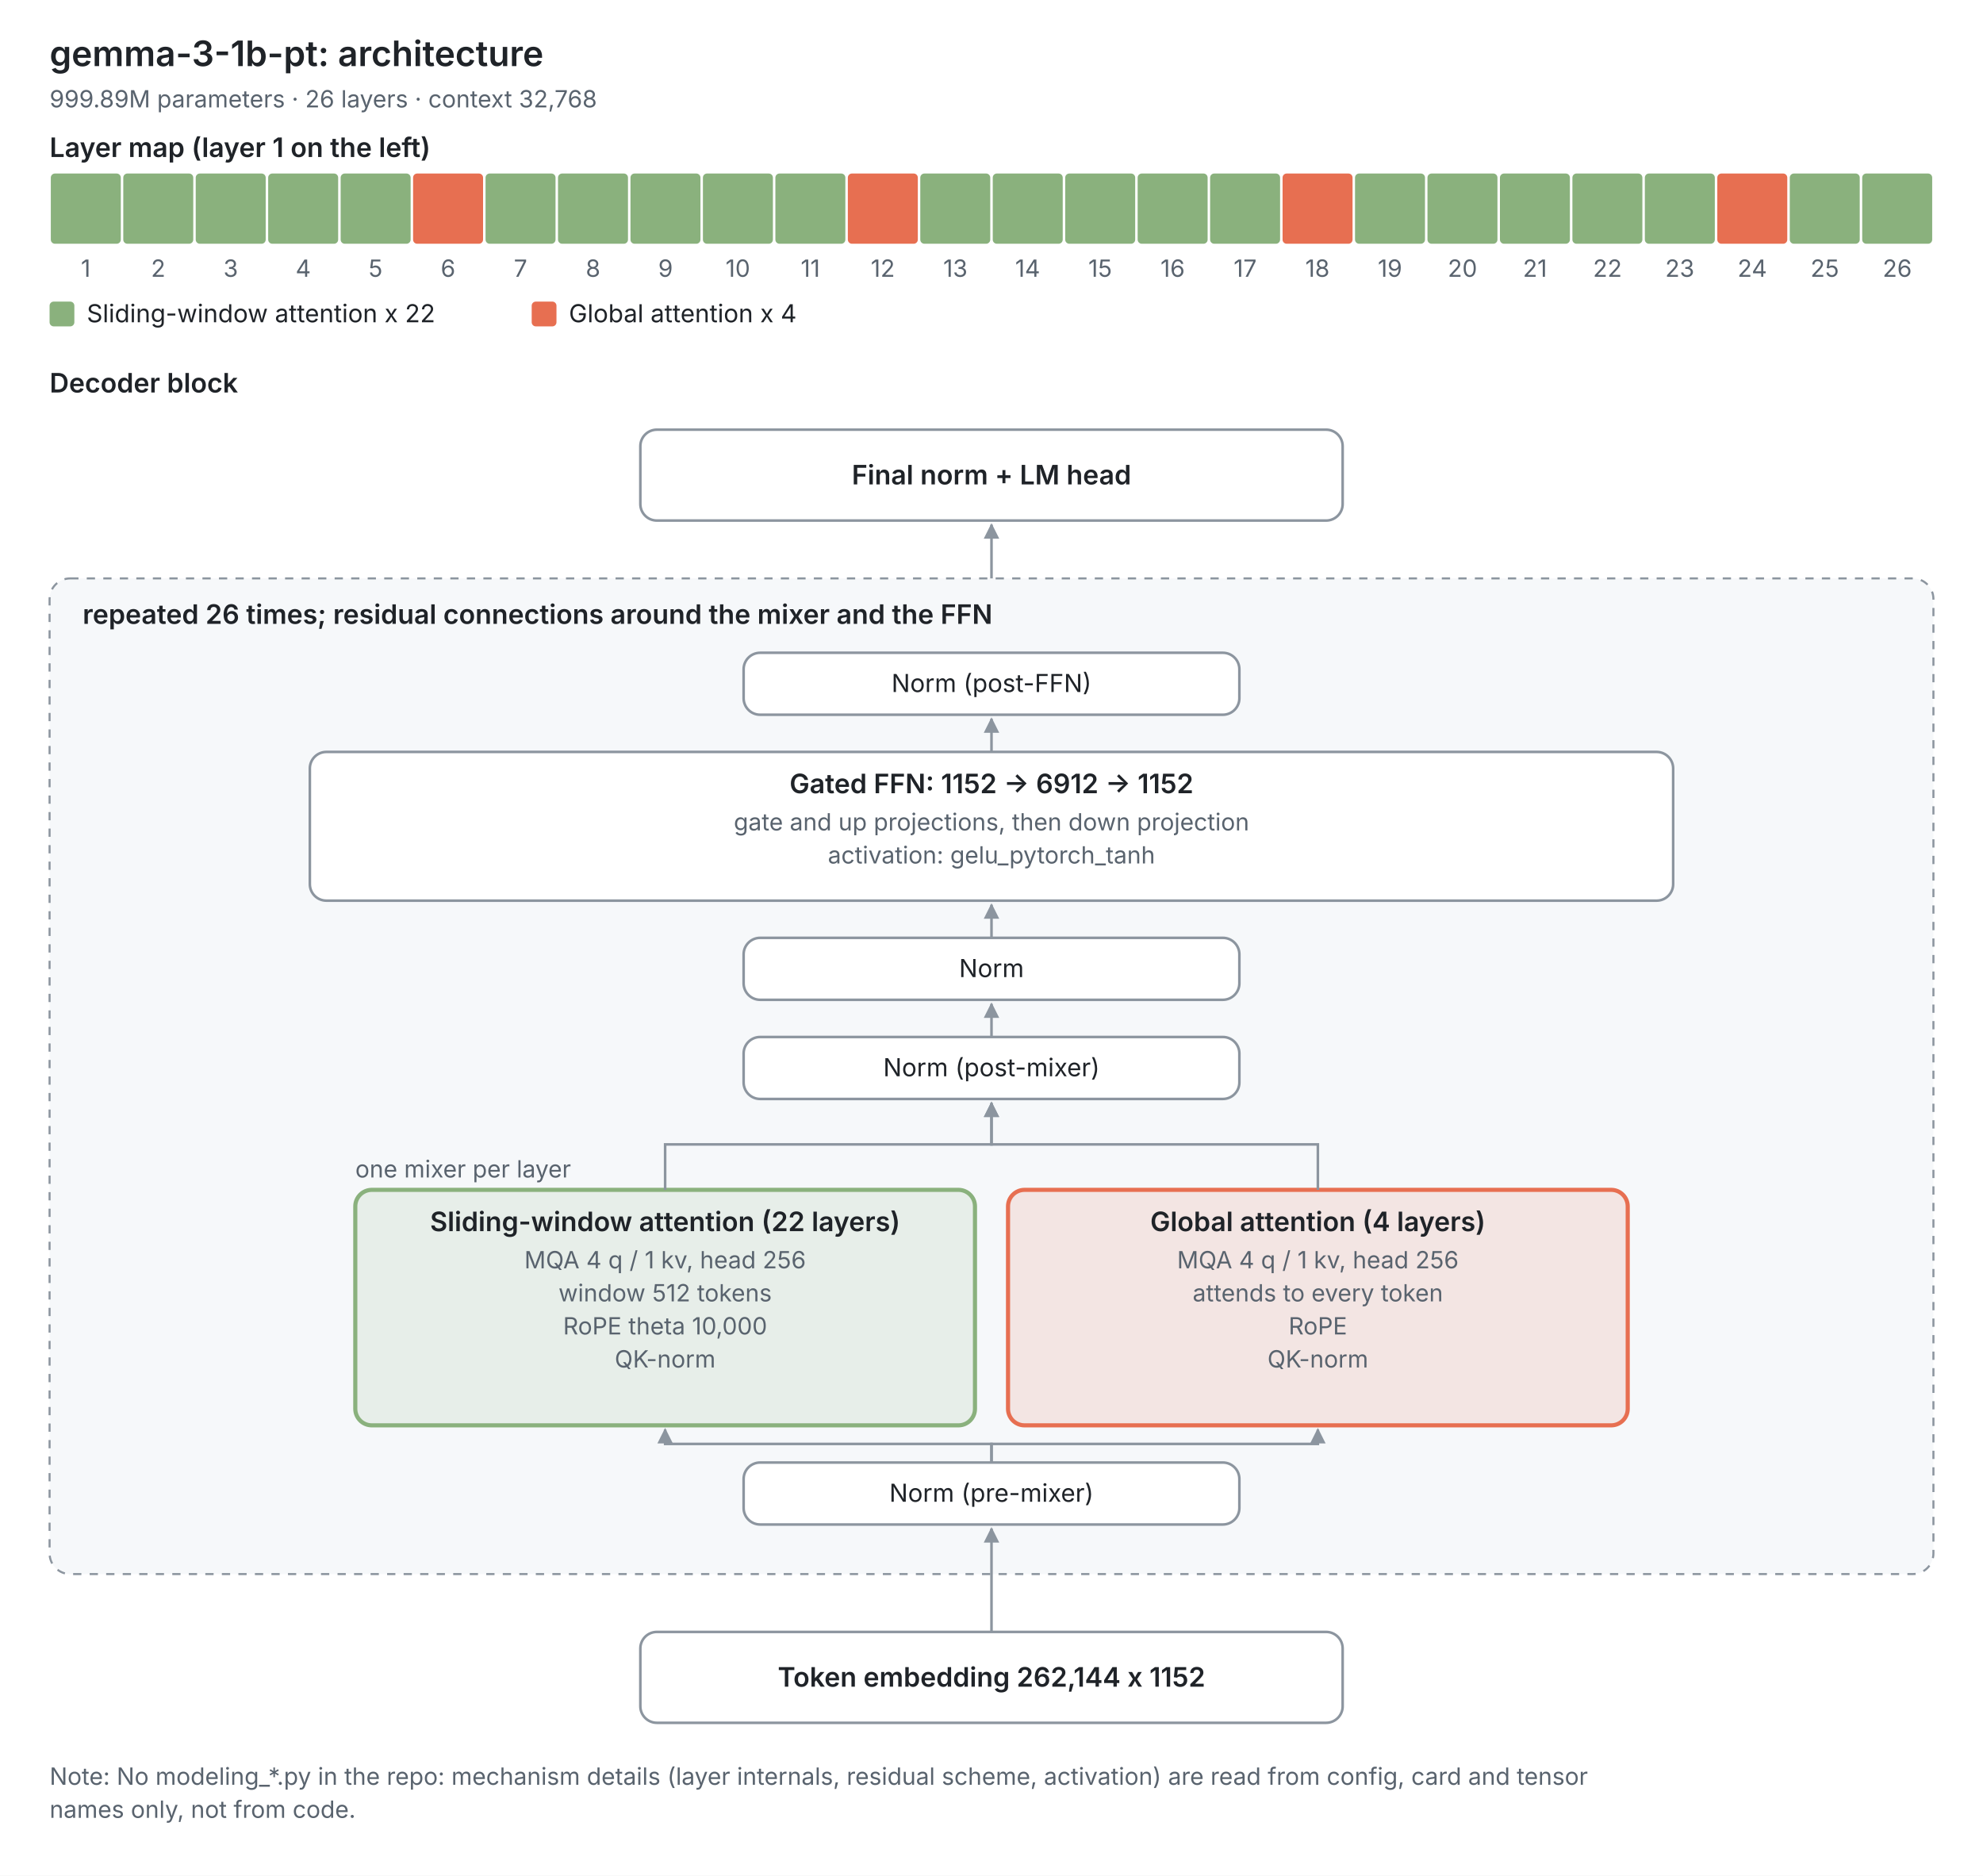
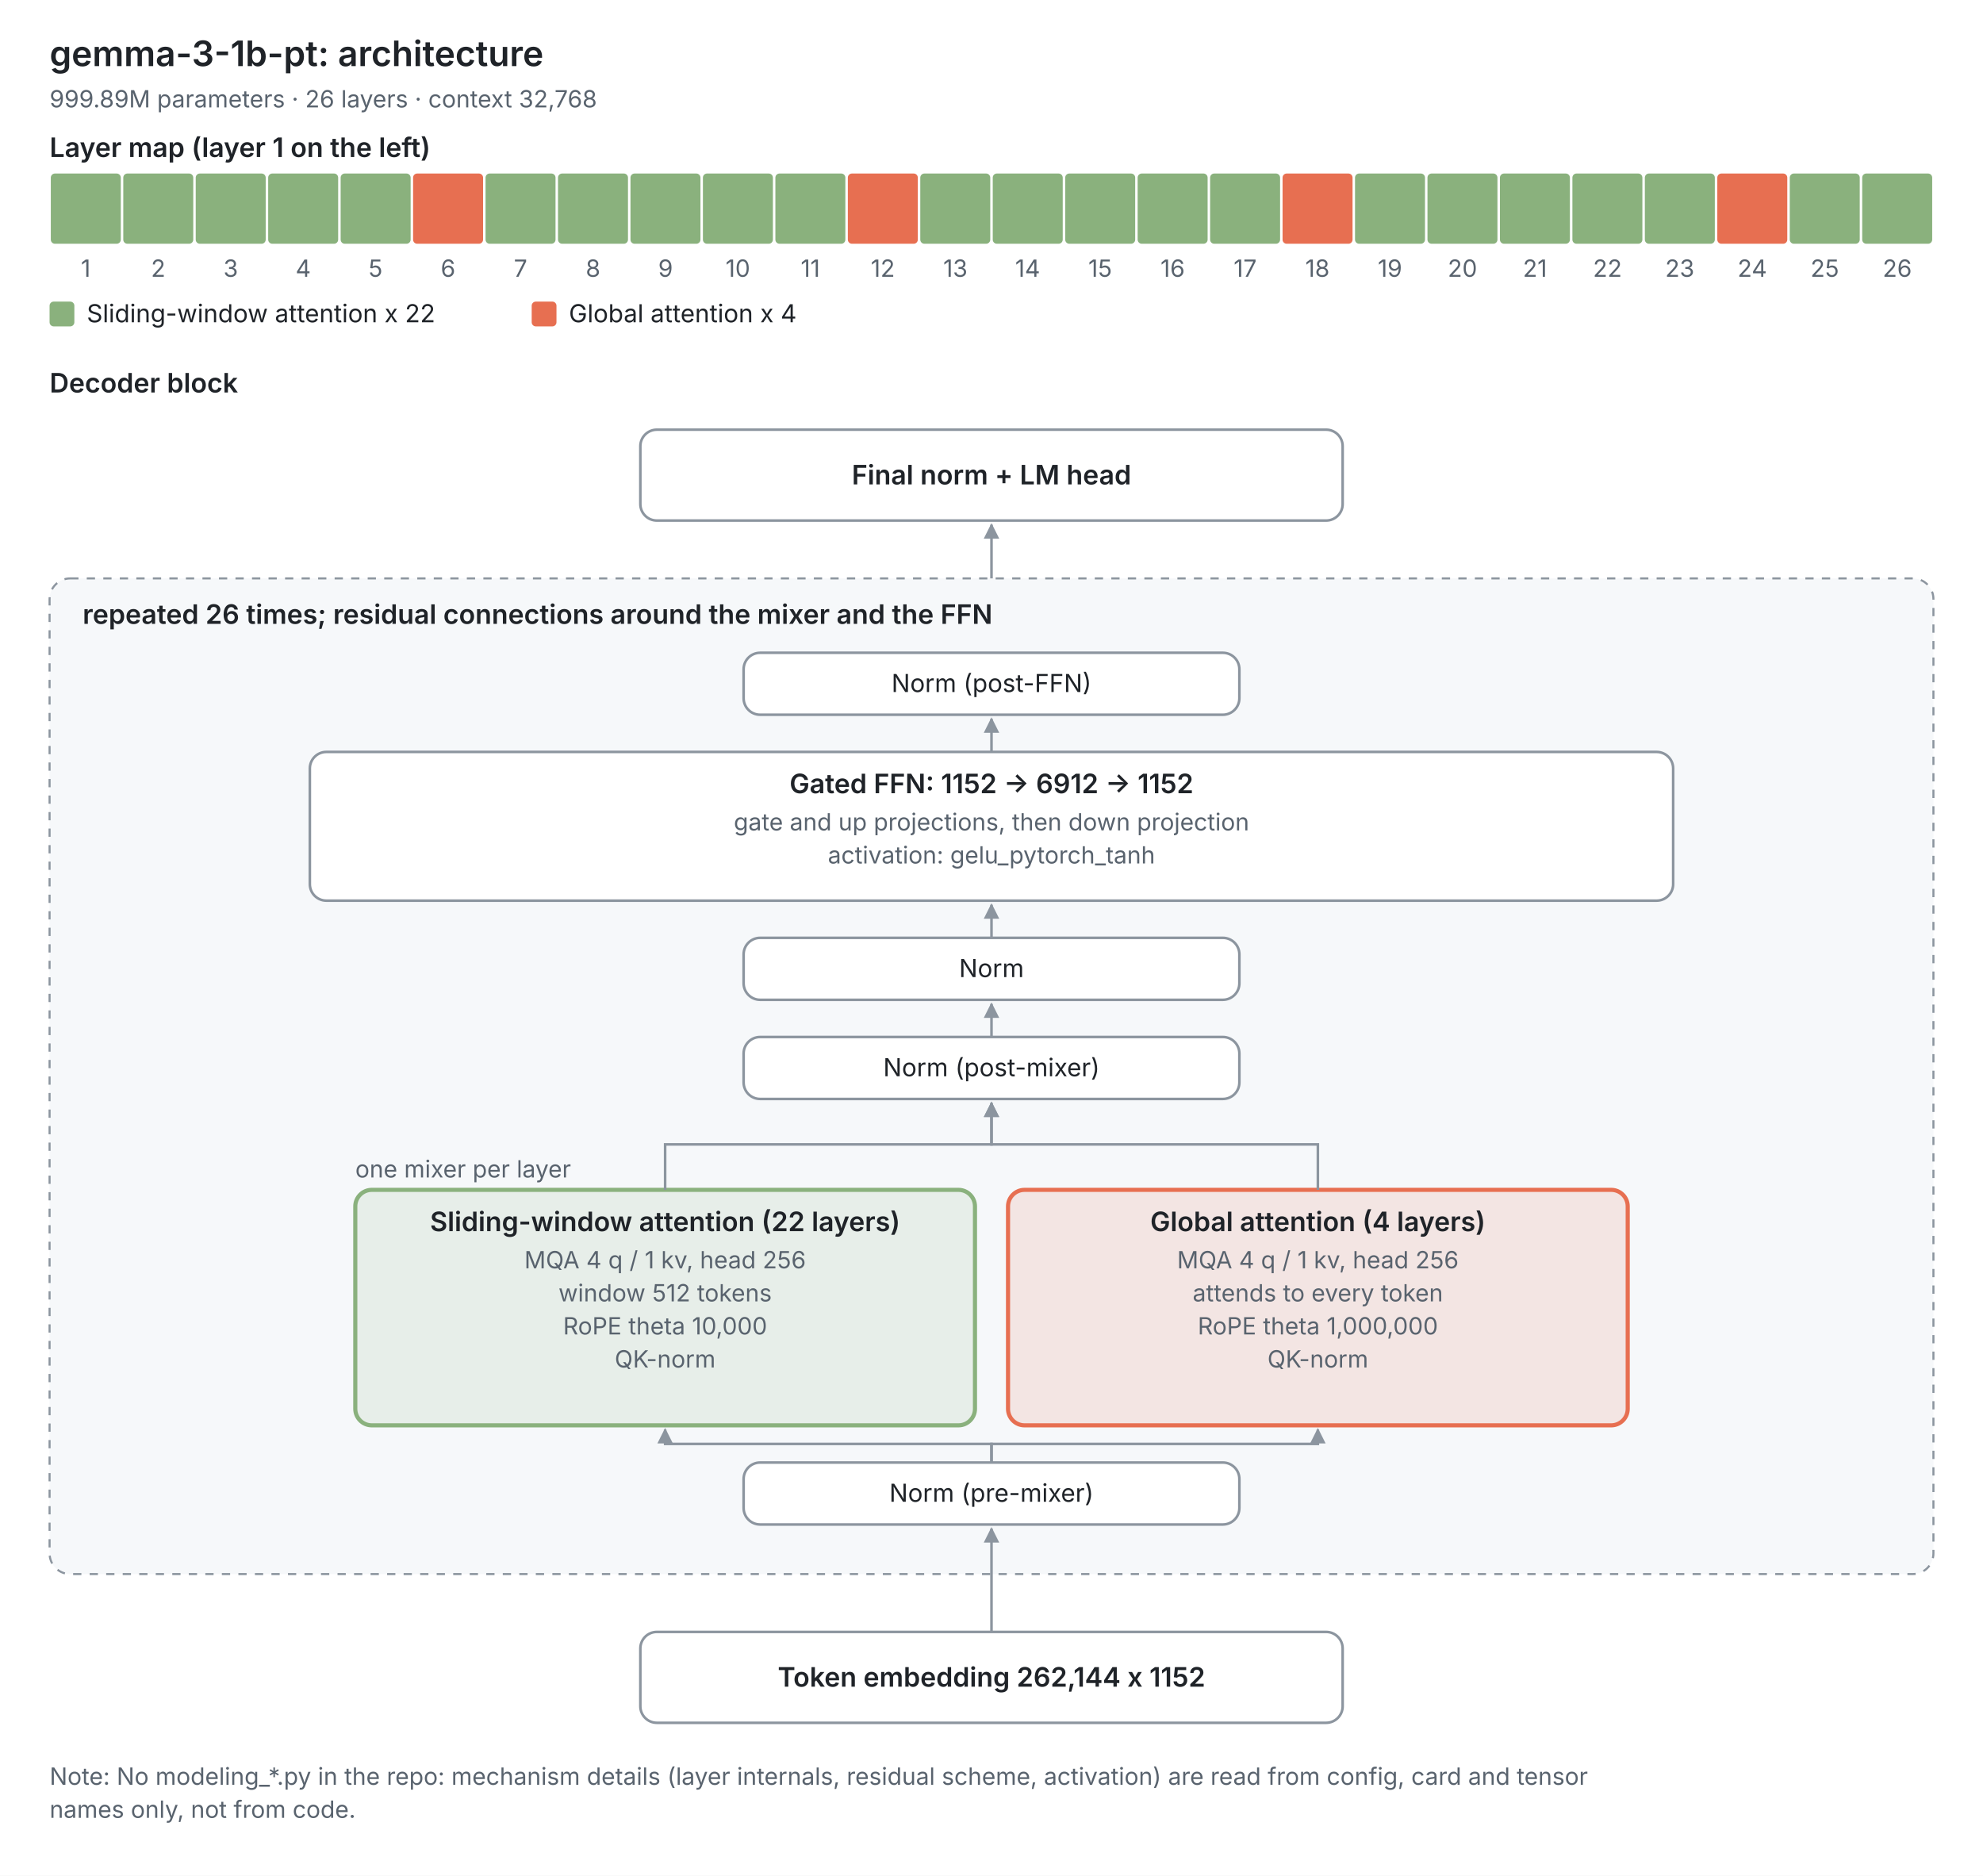
<svg xmlns="http://www.w3.org/2000/svg" viewBox="0 0 960 908" role="img" aria-label="gemma-3-1b-pt architecture">
  <style>
.t{font:600 17px system-ui,-apple-system,Segoe UI,sans-serif;fill:#1f2328}
.h{font:600 13px system-ui,-apple-system,Segoe UI,sans-serif;fill:#1f2328}
.b{font:12px system-ui,-apple-system,Segoe UI,sans-serif;fill:#1f2328}
.q{font:11.5px system-ui,-apple-system,Segoe UI,sans-serif;fill:#59636e}
.edge{stroke:#8c959f;stroke-width:1.25;fill:none}
.box{fill:#ffffff;stroke:#8c959f;stroke-width:1.25}
.cont{fill:#f6f8fa;stroke:#8c959f;stroke-width:1;stroke-dasharray:4 4}
.k-kda{fill:#2a9d8f}.k-dsa{fill:#e76f51}.k-mla{fill:#f4a261}.k-conv{fill:#5b7fbf}.k-swa{fill:#8ab17d}.k-full{fill:#e76f51}
.mix.k-kda{fill:#2a9d8f22;stroke:#2a9d8f}.mix.k-dsa{fill:#e76f5122;stroke:#e76f51}.mix.k-mla{fill:#f4a26122;stroke:#f4a261}
.mix.k-conv{fill:#5b7fbf22;stroke:#5b7fbf}.mix.k-swa{fill:#8ab17d22;stroke:#8ab17d}.mix.k-full{fill:#e76f5122;stroke:#e76f51}
.mix{stroke-width:2}
.k-mamba{fill:#a17bbb}.k-mlp{fill:#c69b50}
.mix.k-mamba{fill:#a17bbb22;stroke:#a17bbb}.mix.k-mlp{fill:#c69b5022;stroke:#c69b50}
</style>
  <defs>
    <marker id="ar" viewBox="0 0 10 10" refX="9" refY="5" markerWidth="6" markerHeight="6" orient="auto-start-reverse">
      <path d="M0 0L10 5L0 10z" fill="#8c959f" />
    </marker>
  </defs>
  <rect width="960" height="908" fill="#ffffff" />
  <text x="24.0" y="32.0" class="t" text-anchor="start">gemma-3-1b-pt: architecture</text>
  <text x="24.0" y="52.0" class="q" text-anchor="start">999.89M parameters · 26 layers · context 32,768</text>
  <text x="24.0" y="76.0" class="h" text-anchor="start">Layer map (layer 1 on the left)</text>
  <rect x="24.60" y="84" width="33.88" height="34" rx="2" class="k-swa" />
  <rect x="59.68" y="84" width="33.88" height="34" rx="2" class="k-swa" />
  <rect x="94.75" y="84" width="33.88" height="34" rx="2" class="k-swa" />
  <rect x="129.83" y="84" width="33.88" height="34" rx="2" class="k-swa" />
  <rect x="164.91" y="84" width="33.88" height="34" rx="2" class="k-swa" />
  <rect x="199.98" y="84" width="33.88" height="34" rx="2" class="k-full" />
  <rect x="235.06" y="84" width="33.88" height="34" rx="2" class="k-swa" />
  <rect x="270.14" y="84" width="33.88" height="34" rx="2" class="k-swa" />
  <rect x="305.22" y="84" width="33.88" height="34" rx="2" class="k-swa" />
  <rect x="340.29" y="84" width="33.88" height="34" rx="2" class="k-swa" />
  <rect x="375.37" y="84" width="33.88" height="34" rx="2" class="k-swa" />
  <rect x="410.45" y="84" width="33.88" height="34" rx="2" class="k-full" />
  <rect x="445.52" y="84" width="33.88" height="34" rx="2" class="k-swa" />
  <rect x="480.60" y="84" width="33.88" height="34" rx="2" class="k-swa" />
  <rect x="515.68" y="84" width="33.88" height="34" rx="2" class="k-swa" />
  <rect x="550.75" y="84" width="33.88" height="34" rx="2" class="k-swa" />
  <rect x="585.83" y="84" width="33.88" height="34" rx="2" class="k-swa" />
  <rect x="620.91" y="84" width="33.88" height="34" rx="2" class="k-full" />
  <rect x="655.98" y="84" width="33.88" height="34" rx="2" class="k-swa" />
  <rect x="691.06" y="84" width="33.88" height="34" rx="2" class="k-swa" />
  <rect x="726.14" y="84" width="33.88" height="34" rx="2" class="k-swa" />
  <rect x="761.22" y="84" width="33.88" height="34" rx="2" class="k-swa" />
  <rect x="796.29" y="84" width="33.88" height="34" rx="2" class="k-swa" />
  <rect x="831.37" y="84" width="33.88" height="34" rx="2" class="k-full" />
  <rect x="866.45" y="84" width="33.88" height="34" rx="2" class="k-swa" />
  <rect x="901.52" y="84" width="33.88" height="34" rx="2" class="k-swa" />
  <text x="41.5" y="134.0" class="q" text-anchor="middle">1</text>
  <text x="76.6" y="134.0" class="q" text-anchor="middle">2</text>
  <text x="111.7" y="134.0" class="q" text-anchor="middle">3</text>
  <text x="146.8" y="134.0" class="q" text-anchor="middle">4</text>
  <text x="181.8" y="134.0" class="q" text-anchor="middle">5</text>
  <text x="216.9" y="134.0" class="q" text-anchor="middle">6</text>
  <text x="252.0" y="134.0" class="q" text-anchor="middle">7</text>
  <text x="287.1" y="134.0" class="q" text-anchor="middle">8</text>
  <text x="322.2" y="134.0" class="q" text-anchor="middle">9</text>
  <text x="357.2" y="134.0" class="q" text-anchor="middle">10</text>
  <text x="392.3" y="134.0" class="q" text-anchor="middle">11</text>
  <text x="427.4" y="134.0" class="q" text-anchor="middle">12</text>
  <text x="462.5" y="134.0" class="q" text-anchor="middle">13</text>
  <text x="497.5" y="134.0" class="q" text-anchor="middle">14</text>
  <text x="532.6" y="134.0" class="q" text-anchor="middle">15</text>
  <text x="567.7" y="134.0" class="q" text-anchor="middle">16</text>
  <text x="602.8" y="134.0" class="q" text-anchor="middle">17</text>
  <text x="637.8" y="134.0" class="q" text-anchor="middle">18</text>
  <text x="672.9" y="134.0" class="q" text-anchor="middle">19</text>
  <text x="708.0" y="134.0" class="q" text-anchor="middle">20</text>
  <text x="743.1" y="134.0" class="q" text-anchor="middle">21</text>
  <text x="778.2" y="134.0" class="q" text-anchor="middle">22</text>
  <text x="813.2" y="134.0" class="q" text-anchor="middle">23</text>
  <text x="848.3" y="134.0" class="q" text-anchor="middle">24</text>
  <text x="883.4" y="134.0" class="q" text-anchor="middle">25</text>
  <text x="918.5" y="134.0" class="q" text-anchor="middle">26</text>
  <rect x="24" y="146" width="12" height="12" rx="2" class="k-swa" />
  <text x="42.0" y="156.0" class="b" text-anchor="start">Sliding-window attention x 22</text>
  <rect x="257.4" y="146" width="12" height="12" rx="2" class="k-full" />
  <text x="275.4" y="156.0" class="b" text-anchor="start">Global attention x 4</text>
  <text x="24.0" y="190.0" class="h" text-anchor="start">Decoder block</text>
  <rect x="310.0" y="208.0" width="340.0" height="44.0" rx="8" class="box" />
  <text x="480.0" y="234.5" class="h" text-anchor="middle">Final norm + LM head</text>
  <rect x="24" y="280" width="912" height="482" rx="10" class="cont" />
  <text x="40.0" y="302.0" class="h" text-anchor="start">repeated 26 times; residual connections around the mixer and the FFN</text>
  <rect x="360.0" y="316.0" width="240.0" height="30.0" rx="8" class="box" />
  <text x="480.0" y="335.0" class="b" text-anchor="middle">Norm (post-FFN)</text>
  <rect x="150.0" y="364.0" width="660.0" height="72.0" rx="8" class="box" />
  <text x="480.0" y="384.0" class="h" text-anchor="middle">Gated FFN: 1152 -&gt; 6912 -&gt; 1152</text>
  <text x="480.0" y="402.0" class="q" text-anchor="middle">gate and up projections, then down projection</text>
  <text x="480.0" y="418.0" class="q" text-anchor="middle">activation: gelu_pytorch_tanh</text>
  <rect x="360.0" y="454.0" width="240.0" height="30.0" rx="8" class="box" />
  <text x="480.0" y="473.0" class="b" text-anchor="middle">Norm</text>
  <rect x="360.0" y="502.0" width="240.0" height="30.0" rx="8" class="box" />
  <text x="480.0" y="521.0" class="b" text-anchor="middle">Norm (post-mixer)</text>
  <rect x="172.0" y="576.0" width="300.0" height="114.0" rx="8" class="mix k-swa" />
  <text x="322.0" y="596.0" class="h" text-anchor="middle">Sliding-window attention (22 layers)</text>
  <text x="322.0" y="614.0" class="q" text-anchor="middle">MQA 4 q / 1 kv, head 256</text>
  <text x="322.0" y="630.0" class="q" text-anchor="middle">window 512 tokens</text>
  <text x="322.0" y="646.0" class="q" text-anchor="middle">RoPE theta 10,000</text>
  <text x="322.0" y="662.0" class="q" text-anchor="middle">QK-norm</text>
  <rect x="488.0" y="576.0" width="300.0" height="114.0" rx="8" class="mix k-full" />
  <text x="638.0" y="596.0" class="h" text-anchor="middle">Global attention (4 layers)</text>
  <text x="638.0" y="614.0" class="q" text-anchor="middle">MQA 4 q / 1 kv, head 256</text>
  <text x="638.0" y="630.0" class="q" text-anchor="middle">attends to every token</text>
-   <text x="638.0" y="646.0" class="q" text-anchor="middle">RoPE</text>
+   <text x="638.0" y="646.0" class="q" text-anchor="middle">RoPE theta 1,000,000</text>
  <text x="638.0" y="662.0" class="q" text-anchor="middle">QK-norm</text>
  <text x="172.0" y="570.0" class="q" text-anchor="start">one mixer per layer</text>
  <rect x="360.0" y="708.0" width="240.0" height="30.0" rx="8" class="box" />
  <text x="480.0" y="727.0" class="b" text-anchor="middle">Norm (pre-mixer)</text>
  <path d="M480.0 364V348" class="edge" marker-end="url(#ar)" />
  <path d="M480.0 454V438" class="edge" marker-end="url(#ar)" />
  <path d="M480.0 502V486" class="edge" marker-end="url(#ar)" />
  <path d="M322.0 576V554.0H480.0V534" class="edge" marker-end="url(#ar)" />
  <path d="M638.0 576V554.0H480.0V534" class="edge" marker-end="url(#ar)" />
  <path d="M480.0 708V699.0H322.0V692" class="edge" marker-end="url(#ar)" />
  <path d="M480.0 708V699.0H638.0V692" class="edge" marker-end="url(#ar)" />
  <path d="M480.0 280V254" class="edge" marker-end="url(#ar)" />
  <path d="M480.0 790V740" class="edge" marker-end="url(#ar)" />
  <rect x="310.0" y="790.0" width="340.0" height="44.0" rx="8" class="box" />
  <text x="480.0" y="816.5" class="h" text-anchor="middle">Token embedding 262,144 x 1152</text>
  <text x="24.0" y="864.0" class="q" text-anchor="start">Note: No modeling_*.py in the repo: mechanism details (layer internals, residual scheme, activation) are read from config, card and tensor </text>
  <text x="24.0" y="880.0" class="q" text-anchor="start">names only, not from code. </text>
</svg>
